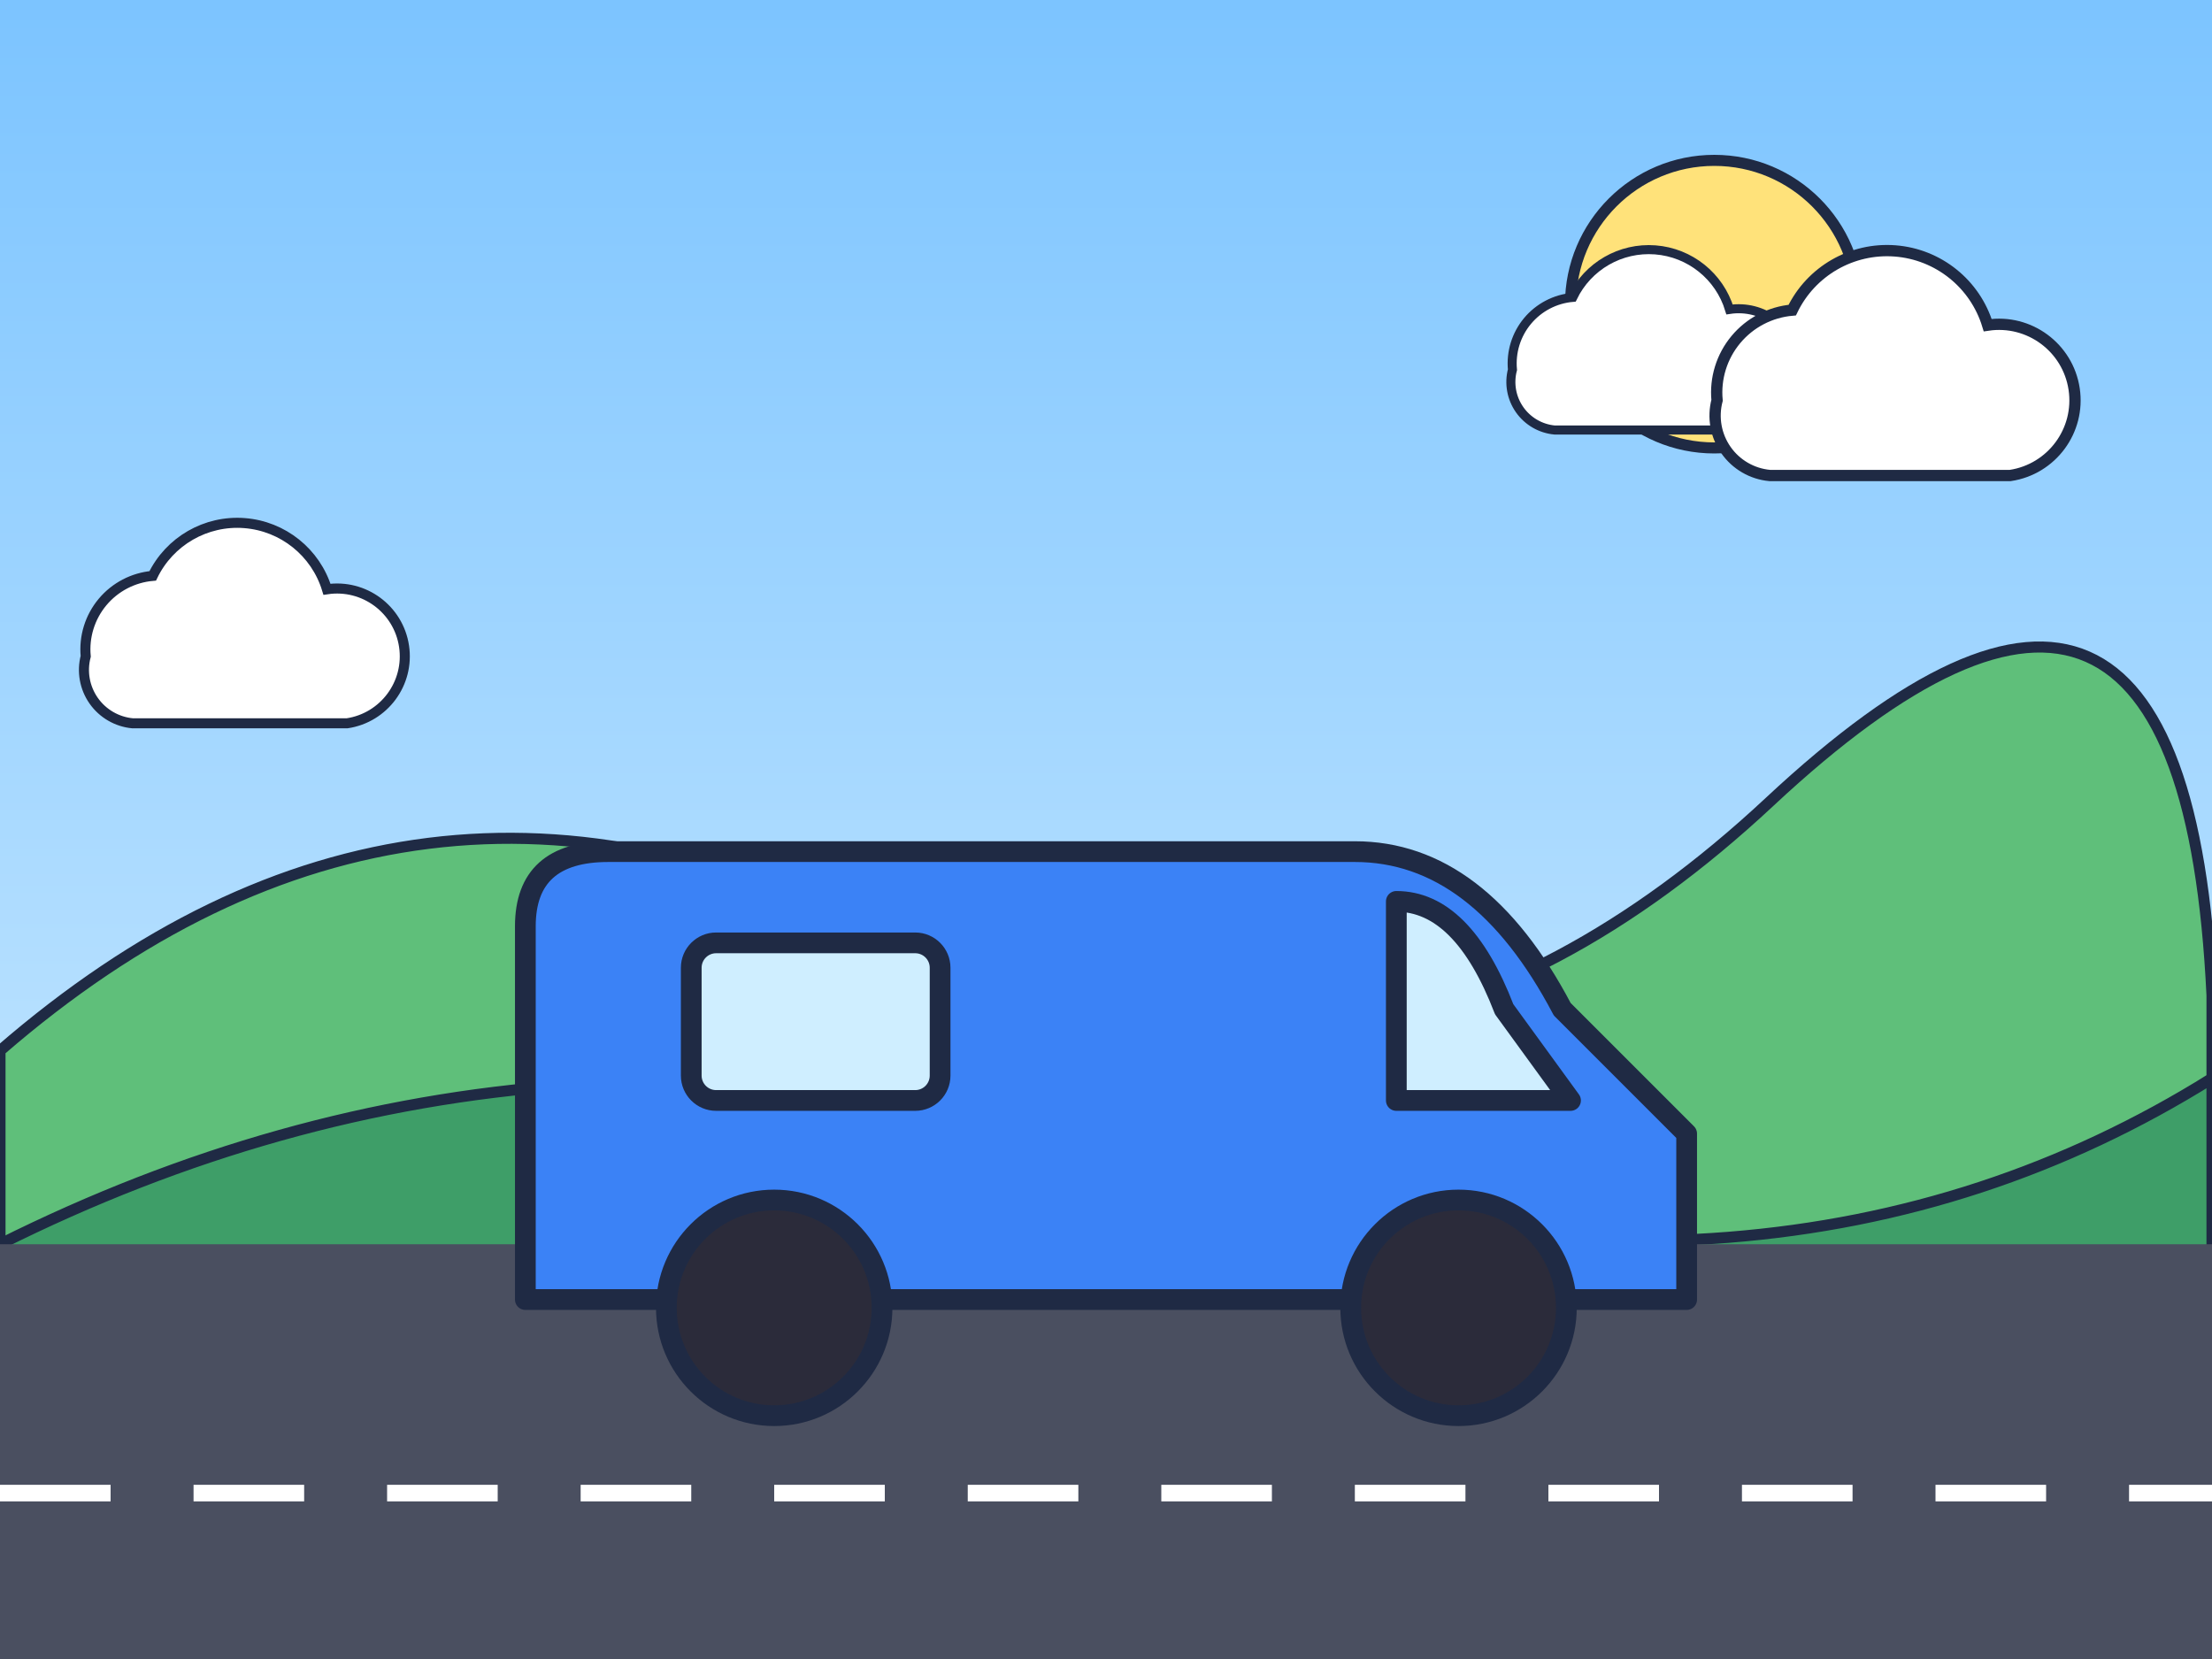
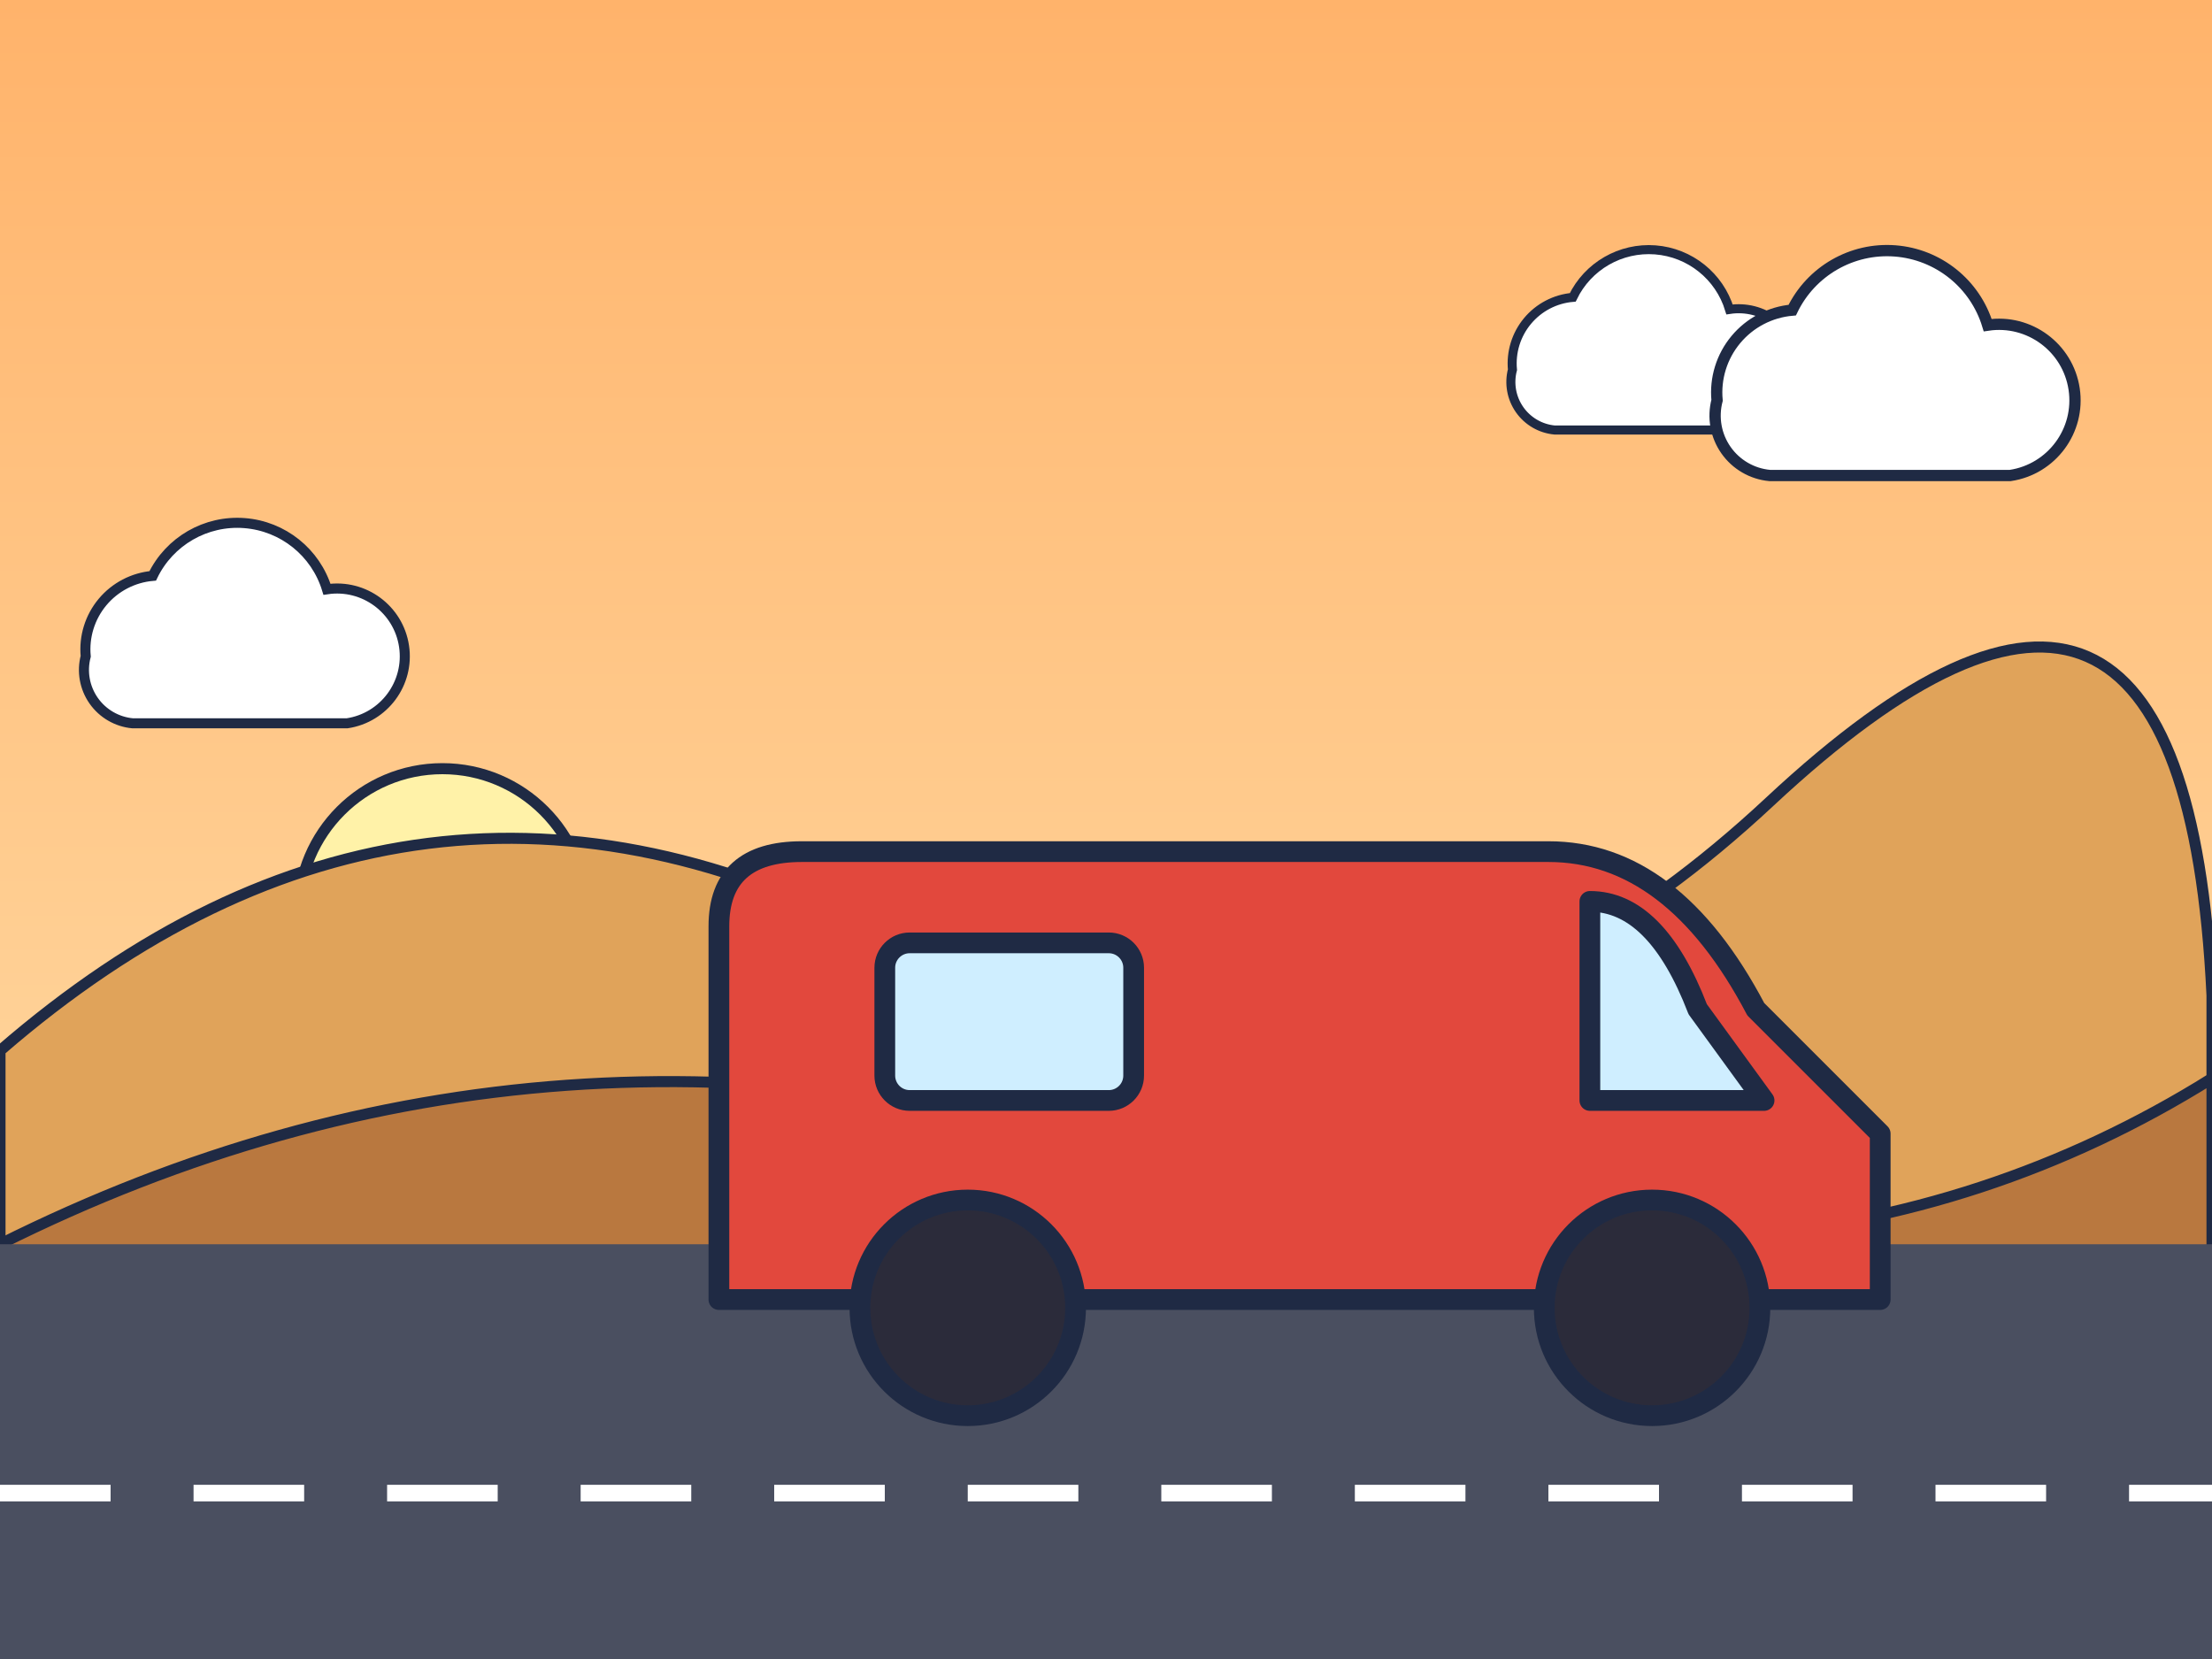
<svg xmlns="http://www.w3.org/2000/svg" viewBox="0 0 800 600" role="img">
  <defs>
    <linearGradient id="g" x1="0" y1="0" x2="0" y2="1">
-       <stop offset="0" stop-color="#7cc4ff" />
-       <stop offset="1" stop-color="#d8f0ff" />
+       <stop offset="0" stop-color="#ffb36b" />
+       <stop offset="1" stop-color="#ffe3b0" />
    </linearGradient>
  </defs>
  <rect width="800" height="600" fill="url(#g)" />
-   <circle cx="620" cy="110" r="52" fill="#ffe27a" stroke="#1f2a44" stroke-width="4" />
+   <circle cx="160" cy="330" r="52" fill="#fff2a8" stroke="#1f2a44" stroke-width="4" />
  <g transform="translate(547 101) scale(1.090455)" fill="#fff" stroke="#1f2a44" stroke-width="3">
    <path d="M0 30 a22 22 0 0 1 20-24 a28 28 0 0 1 52 4 a20 20 0 0 1 6 40 H14 a16 16 0 0 1-14-20z" />
  </g>
  <g transform="translate(31 201) scale(1.211884)" fill="#fff" stroke="#1f2a44" stroke-width="3">
    <path d="M0 30 a22 22 0 0 1 20-24 a28 28 0 0 1 52 4 a20 20 0 0 1 6 40 H14 a16 16 0 0 1-14-20z" />
  </g>
  <g transform="translate(621 104) scale(1.359427)" fill="#fff" stroke="#1f2a44" stroke-width="3">
    <path d="M0 30 a22 22 0 0 1 20-24 a28 28 0 0 1 52 4 a20 20 0 0 1 6 40 H14 a16 16 0 0 1-14-20z" />
  </g>
-   <path d="M0 380 Q150 250 320 340 T640 290 T800 360 V600 H0z" fill="#5fbf7a" stroke="#1f2a44" stroke-width="4" />
-   <path d="M0 450 Q200 350 420 420 T800 390 V600 H0z" fill="#3e9e68" stroke="#1f2a44" stroke-width="4" />
-   <path d="M0 530 Q260 440 520 510 T800 480 V600 H0z" fill="#2f7d57" stroke="#1f2a44" stroke-width="4" />
+   <path d="M0 380 Q150 250 320 340 T640 290 T800 360 V600 H0z" fill="#e0a35a" stroke="#1f2a44" stroke-width="4" />
+   <path d="M0 450 Q200 350 420 420 T800 390 V600 H0z" fill="#b9783f" stroke="#1f2a44" stroke-width="4" />
+   <path d="M0 530 Q260 440 520 510 T800 480 V600 H0z" fill="#8a5a35" stroke="#1f2a44" stroke-width="4" />
  <rect y="450" width="800" height="150" fill="#4a4f60" />
  <path d="M0 540 H800" stroke="#fff" stroke-width="6" stroke-dasharray="40 30" />
-   <g transform="translate(400 470) scale(1.5)" stroke="#1f2a44" stroke-width="5" stroke-linejoin="round">
-     <path d="M-140 0 V-90 Q-140 -108 -120 -108 H60 Q90 -108 110 -70 L140 -40 V0z" fill="#3b82f6" />
+   <g transform="translate(470 470) scale(1.5)" stroke="#1f2a44" stroke-width="5" stroke-linejoin="round">
+     <path d="M-140 0 V-90 Q-140 -108 -120 -108 H60 Q90 -108 110 -70 L140 -40 V0z" fill="#e2483d" />
    <path d="M70 -96 Q86 -96 96 -70 L112 -48 H70z" fill="#cfeeff" />
    <rect x="-100" y="-86" width="60" height="38" rx="6" fill="#cfeeff" />
    <circle cx="-80" cy="2" r="26" fill="#2b2b3a" />
    <circle cx="85" cy="2" r="26" fill="#2b2b3a" />
  </g>
</svg>
